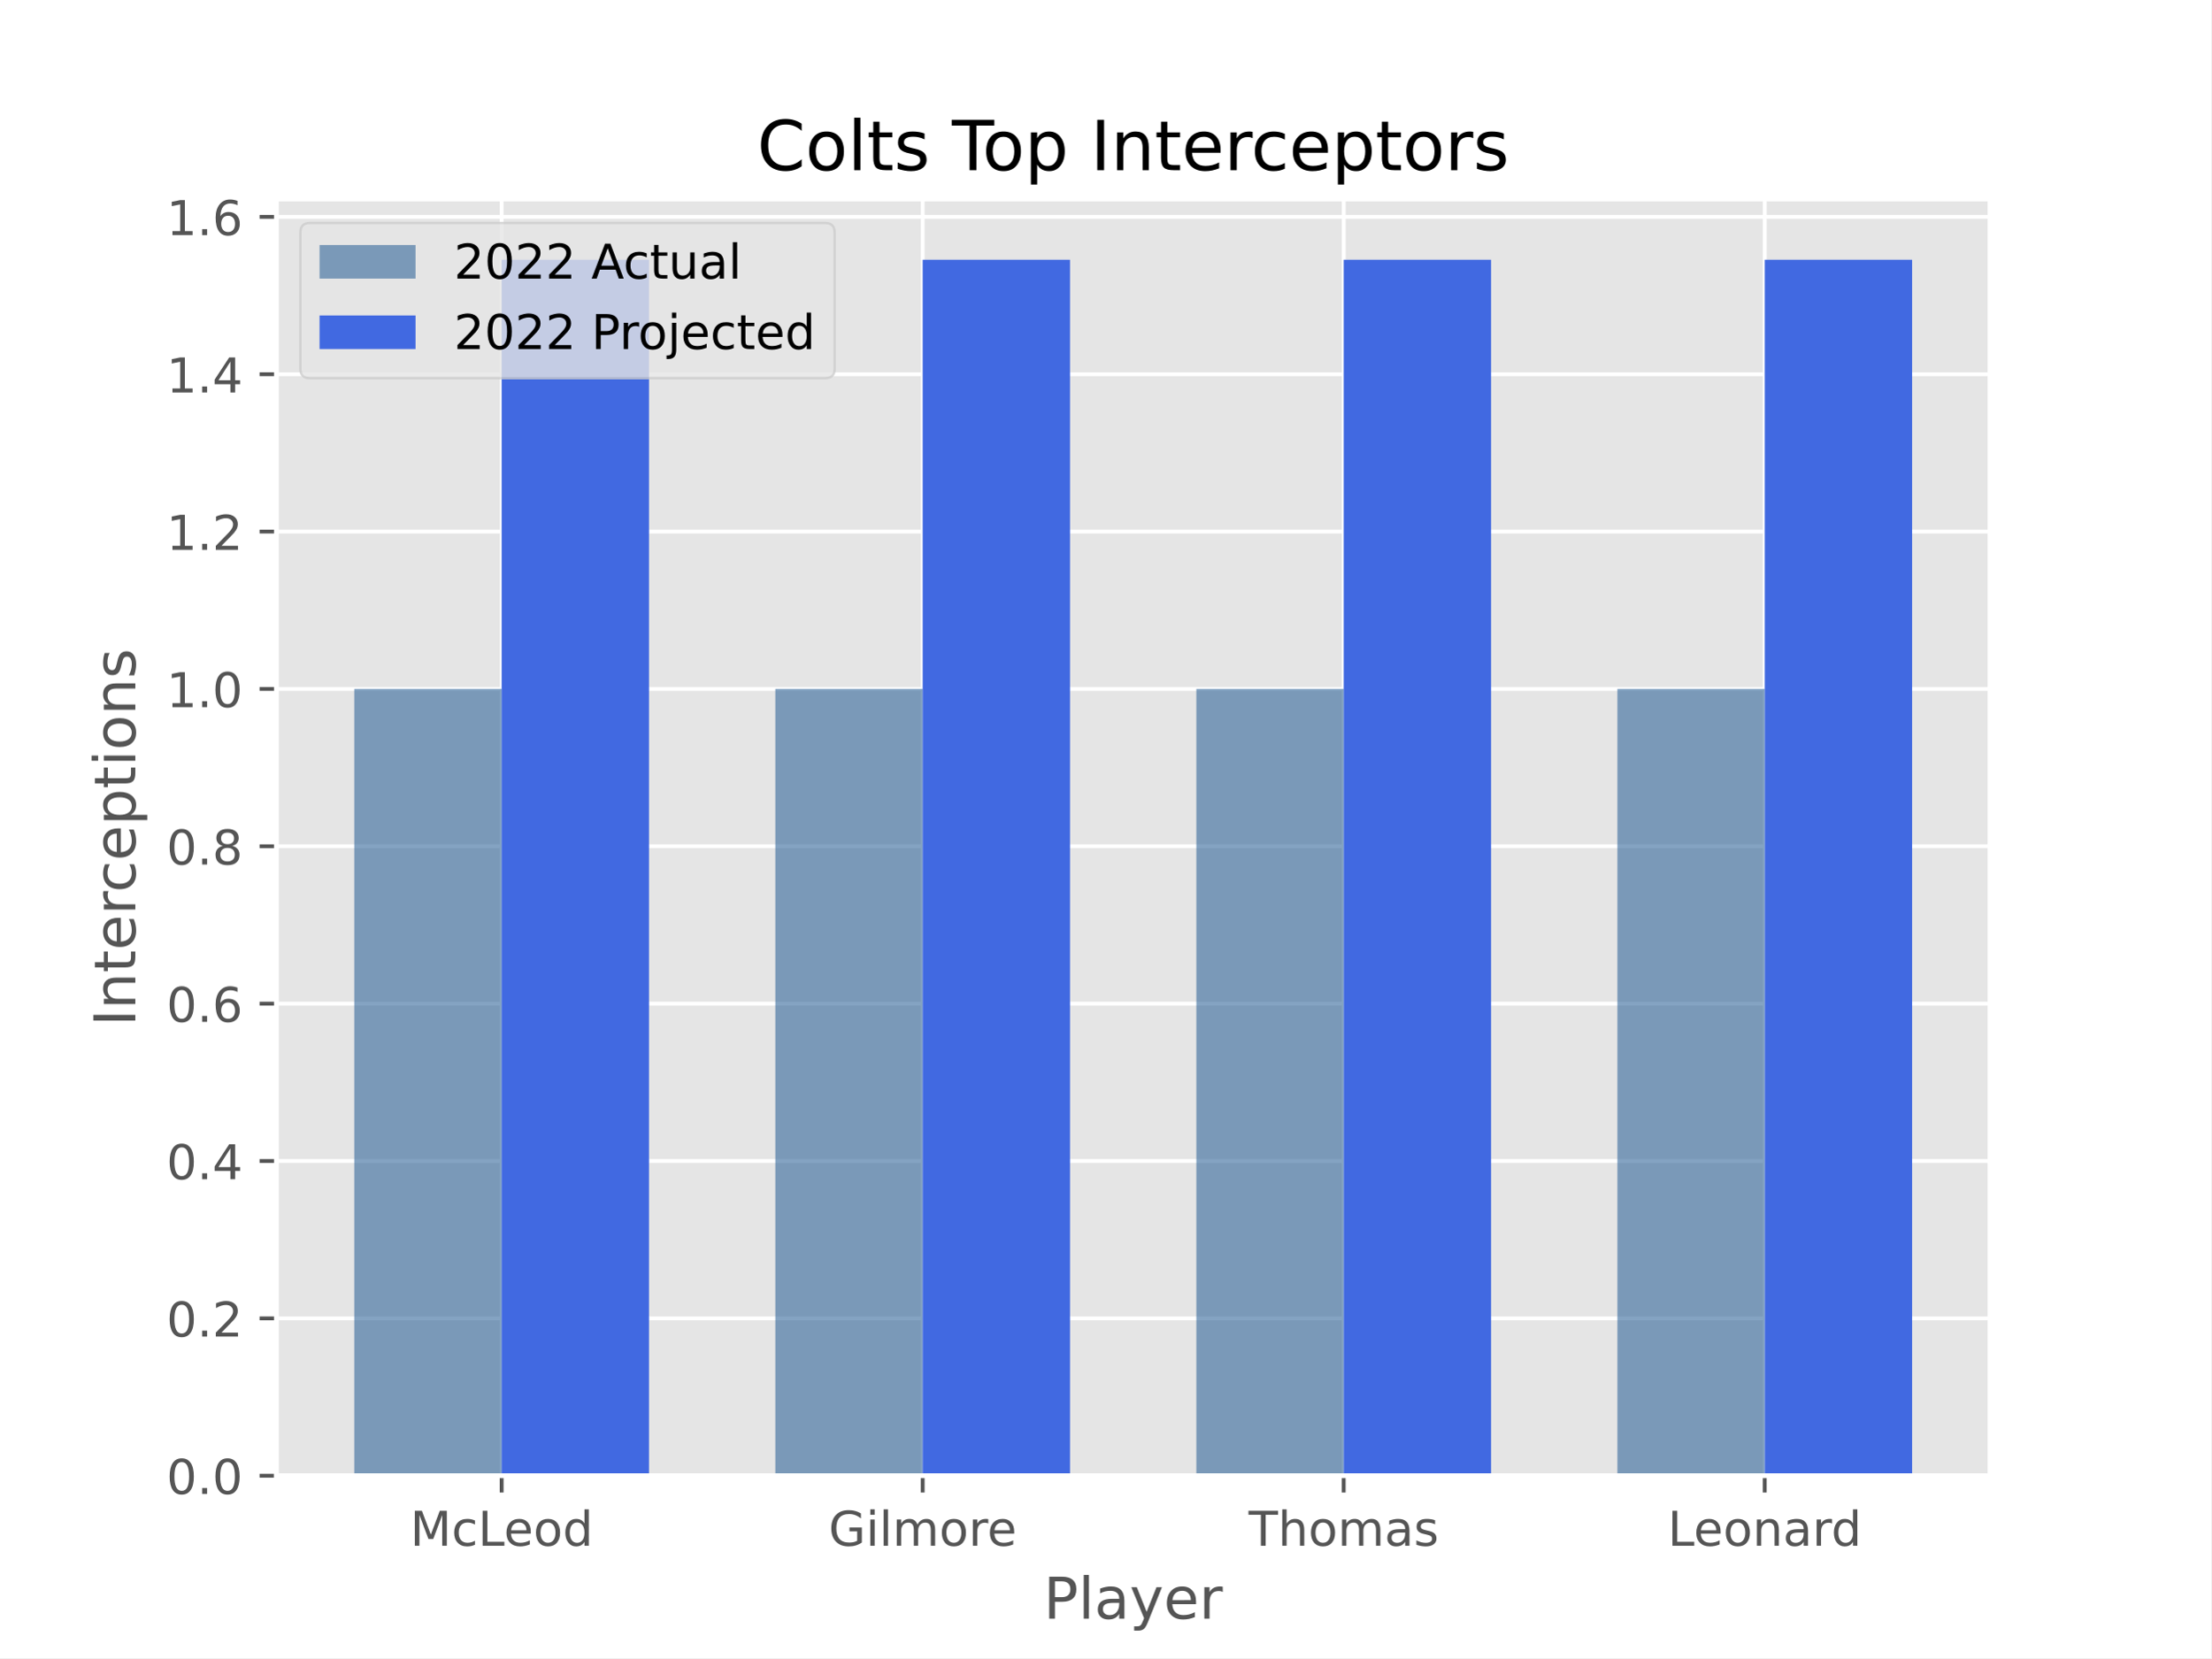
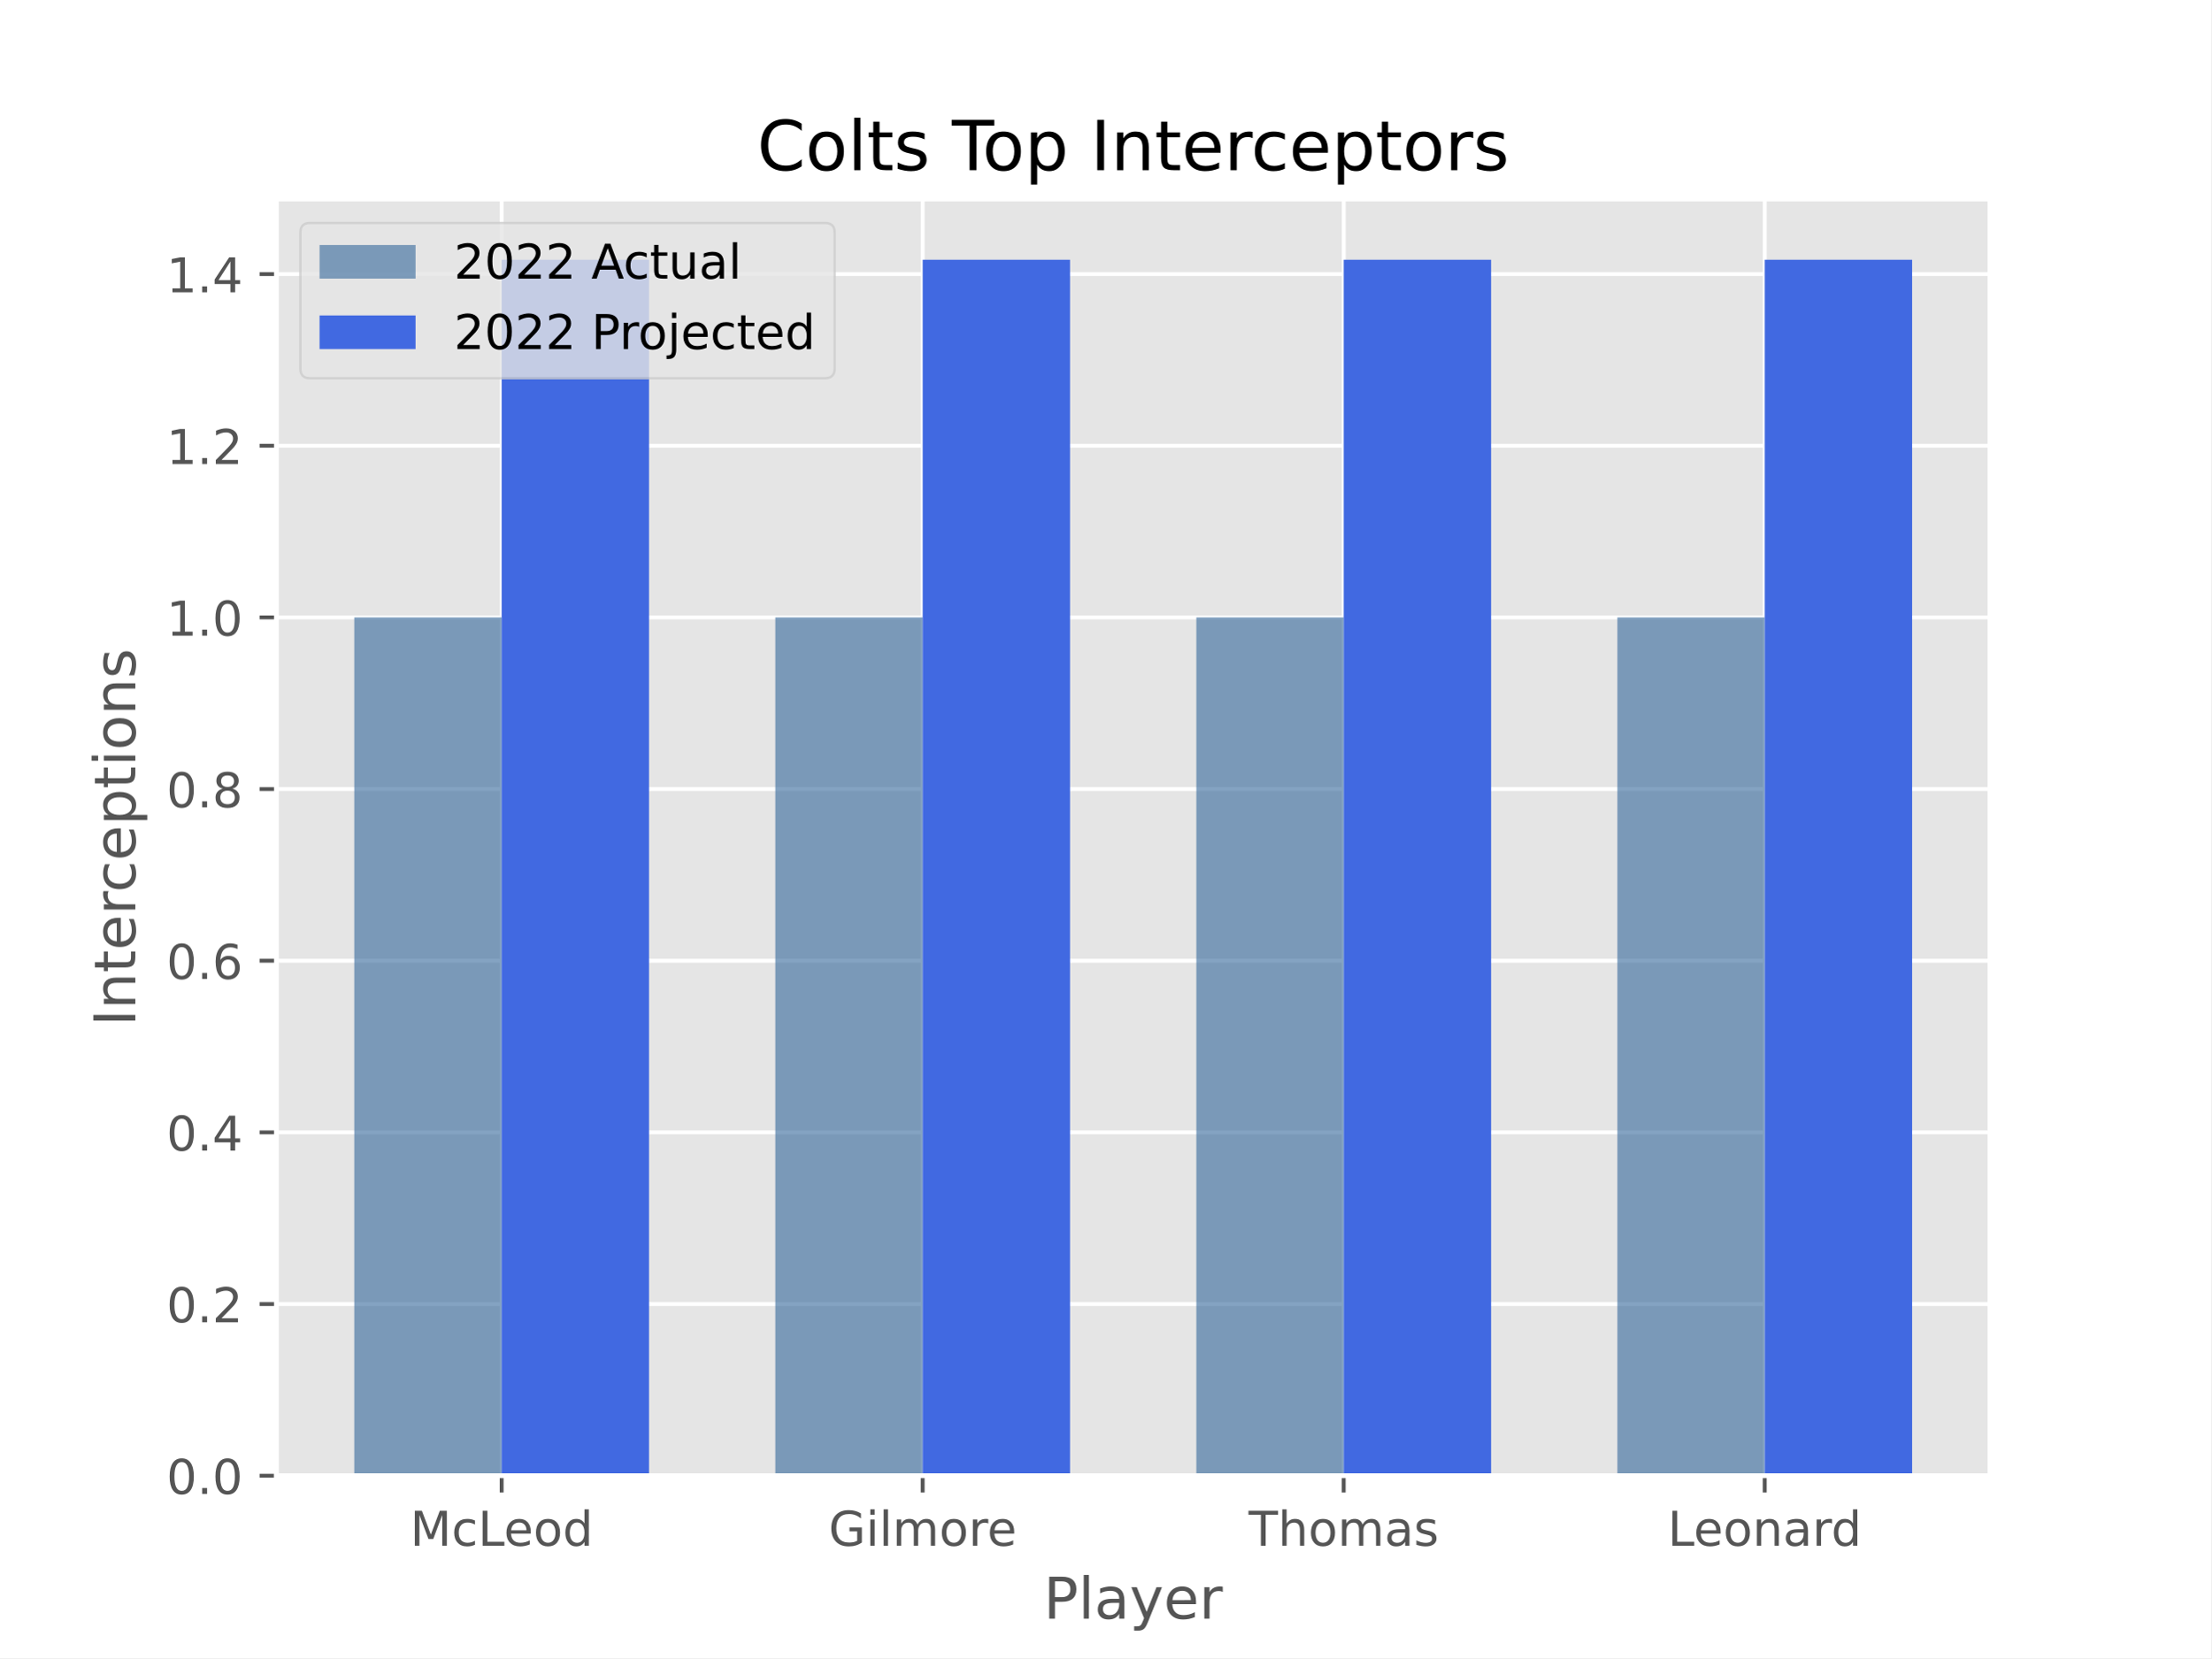
<svg xmlns="http://www.w3.org/2000/svg" xmlns:xlink="http://www.w3.org/1999/xlink" width="460.8pt" height="345.6pt" viewBox="0 0 460.8 345.6" version="1.1">
  <defs>
    <style type="text/css">*{stroke-linejoin: round; stroke-linecap: butt}</style>
  </defs>
  <g id="figure_1">
    <g id="patch_1">
      <path d="M 0 345.6  L 460.8 345.6  L 460.8 0  L 0 0  z " style="fill: #ffffff" />
    </g>
    <g id="axes_1">
      <g id="patch_2">
        <path d="M 57.6 307.584  L 414.72 307.584  L 414.72 41.472  L 57.6 41.472  z " style="fill: #e5e5e5" />
      </g>
      <g id="matplotlib.axis_1">
        <g id="xtick_1">
          <g id="line2d_1">
-             <path d="M 104.543 307.584  L 104.543 41.472  " clip-path="url(#pe1631402c5)" style="fill: none; stroke: #ffffff; stroke-width: 0.8; stroke-linecap: square" />
+             <path d="M 104.543 307.584  L 104.543 41.472  " clip-path="url(#pd70586ce13)" style="fill: none; stroke: #ffffff; stroke-width: 0.8; stroke-linecap: square" />
          </g>
          <g id="line2d_2">
            <defs>
-               <path id="m62e8d55560" d="M 0 0  L 0 3.5  " style="stroke: #555555; stroke-width: 0.8" />
-             </defs>
-             <g>
-               <use xlink:href="#m62e8d55560" x="104.543" y="307.584" style="fill: #555555; stroke: #555555; stroke-width: 0.8" />
+               <path id="m0ed4da4d64" d="M 0 0  L 0 3.5  " style="stroke: #555555; stroke-width: 0.8" />
+             </defs>
+             <g>
+               <use xlink:href="#m0ed4da4d64" x="104.543" y="307.584" style="fill: #555555; stroke: #555555; stroke-width: 0.8" />
            </g>
          </g>
          <g id="text_1">
            <g style="fill: #555555" transform="translate(85.47142 322.1824) scale(0.1 -0.1)">
              <defs>
                <path id="DejaVuSans-4d" d="M 628 4666  L 1569 4666  L 2759 1491  L 3956 4666  L 4897 4666  L 4897 0  L 4281 0  L 4281 4097  L 3078 897  L 2444 897  L 1241 4097  L 1241 0  L 628 0  L 628 4666  z " transform="scale(0.015625)" />
                <path id="DejaVuSans-63" d="M 3122 3366  L 3122 2828  Q 2878 2963 2633 3030  Q 2388 3097 2138 3097  Q 1578 3097 1268 2742  Q 959 2388 959 1747  Q 959 1106 1268 751  Q 1578 397 2138 397  Q 2388 397 2633 464  Q 2878 531 3122 666  L 3122 134  Q 2881 22 2623 -34  Q 2366 -91 2075 -91  Q 1284 -91 818 406  Q 353 903 353 1747  Q 353 2603 823 3093  Q 1294 3584 2113 3584  Q 2378 3584 2631 3529  Q 2884 3475 3122 3366  z " transform="scale(0.015625)" />
                <path id="DejaVuSans-4c" d="M 628 4666  L 1259 4666  L 1259 531  L 3531 531  L 3531 0  L 628 0  L 628 4666  z " transform="scale(0.015625)" />
                <path id="DejaVuSans-65" d="M 3597 1894  L 3597 1613  L 953 1613  Q 991 1019 1311 708  Q 1631 397 2203 397  Q 2534 397 2845 478  Q 3156 559 3463 722  L 3463 178  Q 3153 47 2828 -22  Q 2503 -91 2169 -91  Q 1331 -91 842 396  Q 353 884 353 1716  Q 353 2575 817 3079  Q 1281 3584 2069 3584  Q 2775 3584 3186 3129  Q 3597 2675 3597 1894  z M 3022 2063  Q 3016 2534 2758 2815  Q 2500 3097 2075 3097  Q 1594 3097 1305 2825  Q 1016 2553 972 2059  L 3022 2063  z " transform="scale(0.015625)" />
                <path id="DejaVuSans-6f" d="M 1959 3097  Q 1497 3097 1228 2736  Q 959 2375 959 1747  Q 959 1119 1226 758  Q 1494 397 1959 397  Q 2419 397 2687 759  Q 2956 1122 2956 1747  Q 2956 2369 2687 2733  Q 2419 3097 1959 3097  z M 1959 3584  Q 2709 3584 3137 3096  Q 3566 2609 3566 1747  Q 3566 888 3137 398  Q 2709 -91 1959 -91  Q 1206 -91 779 398  Q 353 888 353 1747  Q 353 2609 779 3096  Q 1206 3584 1959 3584  z " transform="scale(0.015625)" />
                <path id="DejaVuSans-64" d="M 2906 2969  L 2906 4863  L 3481 4863  L 3481 0  L 2906 0  L 2906 525  Q 2725 213 2448 61  Q 2172 -91 1784 -91  Q 1150 -91 751 415  Q 353 922 353 1747  Q 353 2572 751 3078  Q 1150 3584 1784 3584  Q 2172 3584 2448 3432  Q 2725 3281 2906 2969  z M 947 1747  Q 947 1113 1208 752  Q 1469 391 1925 391  Q 2381 391 2643 752  Q 2906 1113 2906 1747  Q 2906 2381 2643 2742  Q 2381 3103 1925 3103  Q 1469 3103 1208 2742  Q 947 2381 947 1747  z " transform="scale(0.015625)" />
              </defs>
              <use xlink:href="#DejaVuSans-4d" />
              <use xlink:href="#DejaVuSans-63" x="86.279" />
              <use xlink:href="#DejaVuSans-4c" x="141.26" />
              <use xlink:href="#DejaVuSans-65" x="195.223" />
              <use xlink:href="#DejaVuSans-6f" x="256.746" />
              <use xlink:href="#DejaVuSans-64" x="317.928" />
            </g>
          </g>
        </g>
        <g id="xtick_2">
          <g id="line2d_3">
-             <path d="M 192.288 307.584  L 192.288 41.472  " clip-path="url(#pe1631402c5)" style="fill: none; stroke: #ffffff; stroke-width: 0.8; stroke-linecap: square" />
+             <path d="M 192.288 307.584  L 192.288 41.472  " clip-path="url(#pd70586ce13)" style="fill: none; stroke: #ffffff; stroke-width: 0.8; stroke-linecap: square" />
          </g>
          <g id="line2d_4">
            <g>
-               <use xlink:href="#m62e8d55560" x="192.288" y="307.584" style="fill: #555555; stroke: #555555; stroke-width: 0.8" />
+               <use xlink:href="#m0ed4da4d64" x="192.288" y="307.584" style="fill: #555555; stroke: #555555; stroke-width: 0.8" />
            </g>
          </g>
          <g id="text_2">
            <g style="fill: #555555" transform="translate(172.6862 322.1824) scale(0.1 -0.1)">
              <defs>
                <path id="DejaVuSans-47" d="M 3809 666  L 3809 1919  L 2778 1919  L 2778 2438  L 4434 2438  L 4434 434  Q 4069 175 3628 42  Q 3188 -91 2688 -91  Q 1594 -91 976 548  Q 359 1188 359 2328  Q 359 3472 976 4111  Q 1594 4750 2688 4750  Q 3144 4750 3555 4637  Q 3966 4525 4313 4306  L 4313 3634  Q 3963 3931 3569 4081  Q 3175 4231 2741 4231  Q 1884 4231 1454 3753  Q 1025 3275 1025 2328  Q 1025 1384 1454 906  Q 1884 428 2741 428  Q 3075 428 3337 486  Q 3600 544 3809 666  z " transform="scale(0.015625)" />
                <path id="DejaVuSans-69" d="M 603 3500  L 1178 3500  L 1178 0  L 603 0  L 603 3500  z M 603 4863  L 1178 4863  L 1178 4134  L 603 4134  L 603 4863  z " transform="scale(0.015625)" />
                <path id="DejaVuSans-6c" d="M 603 4863  L 1178 4863  L 1178 0  L 603 0  L 603 4863  z " transform="scale(0.015625)" />
                <path id="DejaVuSans-6d" d="M 3328 2828  Q 3544 3216 3844 3400  Q 4144 3584 4550 3584  Q 5097 3584 5394 3201  Q 5691 2819 5691 2113  L 5691 0  L 5113 0  L 5113 2094  Q 5113 2597 4934 2840  Q 4756 3084 4391 3084  Q 3944 3084 3684 2787  Q 3425 2491 3425 1978  L 3425 0  L 2847 0  L 2847 2094  Q 2847 2600 2669 2842  Q 2491 3084 2119 3084  Q 1678 3084 1418 2786  Q 1159 2488 1159 1978  L 1159 0  L 581 0  L 581 3500  L 1159 3500  L 1159 2956  Q 1356 3278 1631 3431  Q 1906 3584 2284 3584  Q 2666 3584 2933 3390  Q 3200 3197 3328 2828  z " transform="scale(0.015625)" />
                <path id="DejaVuSans-72" d="M 2631 2963  Q 2534 3019 2420 3045  Q 2306 3072 2169 3072  Q 1681 3072 1420 2755  Q 1159 2438 1159 1844  L 1159 0  L 581 0  L 581 3500  L 1159 3500  L 1159 2956  Q 1341 3275 1631 3429  Q 1922 3584 2338 3584  Q 2397 3584 2469 3576  Q 2541 3569 2628 3553  L 2631 2963  z " transform="scale(0.015625)" />
              </defs>
              <use xlink:href="#DejaVuSans-47" />
              <use xlink:href="#DejaVuSans-69" x="77.49" />
              <use xlink:href="#DejaVuSans-6c" x="105.273" />
              <use xlink:href="#DejaVuSans-6d" x="133.057" />
              <use xlink:href="#DejaVuSans-6f" x="230.469" />
              <use xlink:href="#DejaVuSans-72" x="291.65" />
              <use xlink:href="#DejaVuSans-65" x="330.514" />
            </g>
          </g>
        </g>
        <g id="xtick_3">
          <g id="line2d_5">
-             <path d="M 280.032 307.584  L 280.032 41.472  " clip-path="url(#pe1631402c5)" style="fill: none; stroke: #ffffff; stroke-width: 0.8; stroke-linecap: square" />
+             <path d="M 280.032 307.584  L 280.032 41.472  " clip-path="url(#pd70586ce13)" style="fill: none; stroke: #ffffff; stroke-width: 0.8; stroke-linecap: square" />
          </g>
          <g id="line2d_6">
            <g>
-               <use xlink:href="#m62e8d55560" x="280.032" y="307.584" style="fill: #555555; stroke: #555555; stroke-width: 0.8" />
+               <use xlink:href="#m0ed4da4d64" x="280.032" y="307.584" style="fill: #555555; stroke: #555555; stroke-width: 0.8" />
            </g>
          </g>
          <g id="text_3">
            <g style="fill: #555555" transform="translate(260.2111 322.1824) scale(0.1 -0.1)">
              <defs>
                <path id="DejaVuSans-54" d="M -19 4666  L 3928 4666  L 3928 4134  L 2272 4134  L 2272 0  L 1638 0  L 1638 4134  L -19 4134  L -19 4666  z " transform="scale(0.015625)" />
                <path id="DejaVuSans-68" d="M 3513 2113  L 3513 0  L 2938 0  L 2938 2094  Q 2938 2591 2744 2837  Q 2550 3084 2163 3084  Q 1697 3084 1428 2787  Q 1159 2491 1159 1978  L 1159 0  L 581 0  L 581 4863  L 1159 4863  L 1159 2956  Q 1366 3272 1645 3428  Q 1925 3584 2291 3584  Q 2894 3584 3203 3211  Q 3513 2838 3513 2113  z " transform="scale(0.015625)" />
                <path id="DejaVuSans-61" d="M 2194 1759  Q 1497 1759 1228 1600  Q 959 1441 959 1056  Q 959 750 1161 570  Q 1363 391 1709 391  Q 2188 391 2477 730  Q 2766 1069 2766 1631  L 2766 1759  L 2194 1759  z M 3341 1997  L 3341 0  L 2766 0  L 2766 531  Q 2569 213 2275 61  Q 1981 -91 1556 -91  Q 1019 -91 701 211  Q 384 513 384 1019  Q 384 1609 779 1909  Q 1175 2209 1959 2209  L 2766 2209  L 2766 2266  Q 2766 2663 2505 2880  Q 2244 3097 1772 3097  Q 1472 3097 1187 3025  Q 903 2953 641 2809  L 641 3341  Q 956 3463 1253 3523  Q 1550 3584 1831 3584  Q 2591 3584 2966 3190  Q 3341 2797 3341 1997  z " transform="scale(0.015625)" />
                <path id="DejaVuSans-73" d="M 2834 3397  L 2834 2853  Q 2591 2978 2328 3040  Q 2066 3103 1784 3103  Q 1356 3103 1142 2972  Q 928 2841 928 2578  Q 928 2378 1081 2264  Q 1234 2150 1697 2047  L 1894 2003  Q 2506 1872 2764 1633  Q 3022 1394 3022 966  Q 3022 478 2636 193  Q 2250 -91 1575 -91  Q 1294 -91 989 -36  Q 684 19 347 128  L 347 722  Q 666 556 975 473  Q 1284 391 1588 391  Q 1994 391 2212 530  Q 2431 669 2431 922  Q 2431 1156 2273 1281  Q 2116 1406 1581 1522  L 1381 1569  Q 847 1681 609 1914  Q 372 2147 372 2553  Q 372 3047 722 3315  Q 1072 3584 1716 3584  Q 2034 3584 2315 3537  Q 2597 3491 2834 3397  z " transform="scale(0.015625)" />
              </defs>
              <use xlink:href="#DejaVuSans-54" />
              <use xlink:href="#DejaVuSans-68" x="61.084" />
              <use xlink:href="#DejaVuSans-6f" x="124.463" />
              <use xlink:href="#DejaVuSans-6d" x="185.645" />
              <use xlink:href="#DejaVuSans-61" x="283.057" />
              <use xlink:href="#DejaVuSans-73" x="344.336" />
            </g>
          </g>
        </g>
        <g id="xtick_4">
          <g id="line2d_7">
-             <path d="M 367.777 307.584  L 367.777 41.472  " clip-path="url(#pe1631402c5)" style="fill: none; stroke: #ffffff; stroke-width: 0.8; stroke-linecap: square" />
+             <path d="M 367.777 307.584  L 367.777 41.472  " clip-path="url(#pd70586ce13)" style="fill: none; stroke: #ffffff; stroke-width: 0.8; stroke-linecap: square" />
          </g>
          <g id="line2d_8">
            <g>
-               <use xlink:href="#m62e8d55560" x="367.777" y="307.584" style="fill: #555555; stroke: #555555; stroke-width: 0.8" />
+               <use xlink:href="#m0ed4da4d64" x="367.777" y="307.584" style="fill: #555555; stroke: #555555; stroke-width: 0.8" />
            </g>
          </g>
          <g id="text_4">
            <g style="fill: #555555" transform="translate(347.5673 322.1824) scale(0.1 -0.1)">
              <defs>
                <path id="DejaVuSans-6e" d="M 3513 2113  L 3513 0  L 2938 0  L 2938 2094  Q 2938 2591 2744 2837  Q 2550 3084 2163 3084  Q 1697 3084 1428 2787  Q 1159 2491 1159 1978  L 1159 0  L 581 0  L 581 3500  L 1159 3500  L 1159 2956  Q 1366 3272 1645 3428  Q 1925 3584 2291 3584  Q 2894 3584 3203 3211  Q 3513 2838 3513 2113  z " transform="scale(0.015625)" />
              </defs>
              <use xlink:href="#DejaVuSans-4c" />
              <use xlink:href="#DejaVuSans-65" x="53.963" />
              <use xlink:href="#DejaVuSans-6f" x="115.486" />
              <use xlink:href="#DejaVuSans-6e" x="176.668" />
              <use xlink:href="#DejaVuSans-61" x="240.047" />
              <use xlink:href="#DejaVuSans-72" x="301.326" />
              <use xlink:href="#DejaVuSans-64" x="340.689" />
            </g>
          </g>
        </g>
        <g id="text_5">
          <g style="fill: #555555" transform="translate(217.4888 337.3802) scale(0.12 -0.12)">
            <defs>
              <path id="DejaVuSans-50" d="M 1259 4147  L 1259 2394  L 2053 2394  Q 2494 2394 2734 2622  Q 2975 2850 2975 3272  Q 2975 3691 2734 3919  Q 2494 4147 2053 4147  L 1259 4147  z M 628 4666  L 2053 4666  Q 2838 4666 3239 4311  Q 3641 3956 3641 3272  Q 3641 2581 3239 2228  Q 2838 1875 2053 1875  L 1259 1875  L 1259 0  L 628 0  L 628 4666  z " transform="scale(0.015625)" />
              <path id="DejaVuSans-79" d="M 2059 -325  Q 1816 -950 1584 -1140  Q 1353 -1331 966 -1331  L 506 -1331  L 506 -850  L 844 -850  Q 1081 -850 1212 -737  Q 1344 -625 1503 -206  L 1606 56  L 191 3500  L 800 3500  L 1894 763  L 2988 3500  L 3597 3500  L 2059 -325  z " transform="scale(0.015625)" />
            </defs>
            <use xlink:href="#DejaVuSans-50" />
            <use xlink:href="#DejaVuSans-6c" x="60.303" />
            <use xlink:href="#DejaVuSans-61" x="88.086" />
            <use xlink:href="#DejaVuSans-79" x="149.365" />
            <use xlink:href="#DejaVuSans-65" x="208.545" />
            <use xlink:href="#DejaVuSans-72" x="270.068" />
          </g>
        </g>
      </g>
      <g id="matplotlib.axis_2">
        <g id="ytick_1">
          <g id="line2d_9">
-             <path d="M 57.6 307.584  L 414.72 307.584  " clip-path="url(#pe1631402c5)" style="fill: none; stroke: #ffffff; stroke-width: 0.8; stroke-linecap: square" />
+             <path d="M 57.6 307.584  L 414.72 307.584  " clip-path="url(#pd70586ce13)" style="fill: none; stroke: #ffffff; stroke-width: 0.8; stroke-linecap: square" />
          </g>
          <g id="line2d_10">
            <defs>
-               <path id="m920dab8843" d="M 0 0  L -3.5 0  " style="stroke: #555555; stroke-width: 0.8" />
-             </defs>
-             <g>
-               <use xlink:href="#m920dab8843" x="57.6" y="307.584" style="fill: #555555; stroke: #555555; stroke-width: 0.8" />
+               <path id="m4d4b5d619e" d="M 0 0  L -3.5 0  " style="stroke: #555555; stroke-width: 0.8" />
+             </defs>
+             <g>
+               <use xlink:href="#m4d4b5d619e" x="57.6" y="307.584" style="fill: #555555; stroke: #555555; stroke-width: 0.8" />
            </g>
          </g>
          <g id="text_6">
            <g style="fill: #555555" transform="translate(34.69687 311.3832) scale(0.1 -0.1)">
              <defs>
                <path id="DejaVuSans-30" d="M 2034 4250  Q 1547 4250 1301 3770  Q 1056 3291 1056 2328  Q 1056 1369 1301 889  Q 1547 409 2034 409  Q 2525 409 2770 889  Q 3016 1369 3016 2328  Q 3016 3291 2770 3770  Q 2525 4250 2034 4250  z M 2034 4750  Q 2819 4750 3233 4129  Q 3647 3509 3647 2328  Q 3647 1150 3233 529  Q 2819 -91 2034 -91  Q 1250 -91 836 529  Q 422 1150 422 2328  Q 422 3509 836 4129  Q 1250 4750 2034 4750  z " transform="scale(0.015625)" />
                <path id="DejaVuSans-2e" d="M 684 794  L 1344 794  L 1344 0  L 684 0  L 684 794  z " transform="scale(0.015625)" />
              </defs>
              <use xlink:href="#DejaVuSans-30" />
              <use xlink:href="#DejaVuSans-2e" x="63.623" />
              <use xlink:href="#DejaVuSans-30" x="95.41" />
            </g>
          </g>
        </g>
        <g id="ytick_2">
          <g id="line2d_11">
-             <path d="M 57.6 274.786  L 414.72 274.786  " clip-path="url(#pe1631402c5)" style="fill: none; stroke: #ffffff; stroke-width: 0.8; stroke-linecap: square" />
+             <path d="M 57.6 271.804  L 414.72 271.804  " clip-path="url(#pd70586ce13)" style="fill: none; stroke: #ffffff; stroke-width: 0.8; stroke-linecap: square" />
          </g>
          <g id="line2d_12">
            <g>
-               <use xlink:href="#m920dab8843" x="57.6" y="274.786" style="fill: #555555; stroke: #555555; stroke-width: 0.8" />
+               <use xlink:href="#m4d4b5d619e" x="57.6" y="271.804" style="fill: #555555; stroke: #555555; stroke-width: 0.8" />
            </g>
          </g>
          <g id="text_7">
-             <g style="fill: #555555" transform="translate(34.69687 278.5851) scale(0.1 -0.1)">
+             <g style="fill: #555555" transform="translate(34.69687 275.6035) scale(0.1 -0.1)">
              <defs>
                <path id="DejaVuSans-32" d="M 1228 531  L 3431 531  L 3431 0  L 469 0  L 469 531  Q 828 903 1448 1529  Q 2069 2156 2228 2338  Q 2531 2678 2651 2914  Q 2772 3150 2772 3378  Q 2772 3750 2511 3984  Q 2250 4219 1831 4219  Q 1534 4219 1204 4116  Q 875 4013 500 3803  L 500 4441  Q 881 4594 1212 4672  Q 1544 4750 1819 4750  Q 2544 4750 2975 4387  Q 3406 4025 3406 3419  Q 3406 3131 3298 2873  Q 3191 2616 2906 2266  Q 2828 2175 2409 1742  Q 1991 1309 1228 531  z " transform="scale(0.015625)" />
              </defs>
              <use xlink:href="#DejaVuSans-30" />
              <use xlink:href="#DejaVuSans-2e" x="63.623" />
              <use xlink:href="#DejaVuSans-32" x="95.41" />
            </g>
          </g>
        </g>
        <g id="ytick_3">
          <g id="line2d_13">
-             <path d="M 57.6 241.988  L 414.72 241.988  " clip-path="url(#pe1631402c5)" style="fill: none; stroke: #ffffff; stroke-width: 0.8; stroke-linecap: square" />
+             <path d="M 57.6 236.024  L 414.72 236.024  " clip-path="url(#pd70586ce13)" style="fill: none; stroke: #ffffff; stroke-width: 0.8; stroke-linecap: square" />
          </g>
          <g id="line2d_14">
            <g>
-               <use xlink:href="#m920dab8843" x="57.6" y="241.988" style="fill: #555555; stroke: #555555; stroke-width: 0.8" />
+               <use xlink:href="#m4d4b5d619e" x="57.6" y="236.024" style="fill: #555555; stroke: #555555; stroke-width: 0.8" />
            </g>
          </g>
          <g id="text_8">
-             <g style="fill: #555555" transform="translate(34.69687 245.787) scale(0.1 -0.1)">
+             <g style="fill: #555555" transform="translate(34.69687 239.8237) scale(0.1 -0.1)">
              <defs>
                <path id="DejaVuSans-34" d="M 2419 4116  L 825 1625  L 2419 1625  L 2419 4116  z M 2253 4666  L 3047 4666  L 3047 1625  L 3713 1625  L 3713 1100  L 3047 1100  L 3047 0  L 2419 0  L 2419 1100  L 313 1100  L 313 1709  L 2253 4666  z " transform="scale(0.015625)" />
              </defs>
              <use xlink:href="#DejaVuSans-30" />
              <use xlink:href="#DejaVuSans-2e" x="63.623" />
              <use xlink:href="#DejaVuSans-34" x="95.41" />
            </g>
          </g>
        </g>
        <g id="ytick_4">
          <g id="line2d_15">
-             <path d="M 57.6 209.19  L 414.72 209.19  " clip-path="url(#pe1631402c5)" style="fill: none; stroke: #ffffff; stroke-width: 0.8; stroke-linecap: square" />
+             <path d="M 57.6 200.245  L 414.72 200.245  " clip-path="url(#pd70586ce13)" style="fill: none; stroke: #ffffff; stroke-width: 0.8; stroke-linecap: square" />
          </g>
          <g id="line2d_16">
            <g>
-               <use xlink:href="#m920dab8843" x="57.6" y="209.19" style="fill: #555555; stroke: #555555; stroke-width: 0.8" />
+               <use xlink:href="#m4d4b5d619e" x="57.6" y="200.245" style="fill: #555555; stroke: #555555; stroke-width: 0.8" />
            </g>
          </g>
          <g id="text_9">
-             <g style="fill: #555555" transform="translate(34.69687 212.9889) scale(0.1 -0.1)">
+             <g style="fill: #555555" transform="translate(34.69687 204.0439) scale(0.1 -0.1)">
              <defs>
                <path id="DejaVuSans-36" d="M 2113 2584  Q 1688 2584 1439 2293  Q 1191 2003 1191 1497  Q 1191 994 1439 701  Q 1688 409 2113 409  Q 2538 409 2786 701  Q 3034 994 3034 1497  Q 3034 2003 2786 2293  Q 2538 2584 2113 2584  z M 3366 4563  L 3366 3988  Q 3128 4100 2886 4159  Q 2644 4219 2406 4219  Q 1781 4219 1451 3797  Q 1122 3375 1075 2522  Q 1259 2794 1537 2939  Q 1816 3084 2150 3084  Q 2853 3084 3261 2657  Q 3669 2231 3669 1497  Q 3669 778 3244 343  Q 2819 -91 2113 -91  Q 1303 -91 875 529  Q 447 1150 447 2328  Q 447 3434 972 4092  Q 1497 4750 2381 4750  Q 2619 4750 2861 4703  Q 3103 4656 3366 4563  z " transform="scale(0.015625)" />
              </defs>
              <use xlink:href="#DejaVuSans-30" />
              <use xlink:href="#DejaVuSans-2e" x="63.623" />
              <use xlink:href="#DejaVuSans-36" x="95.41" />
            </g>
          </g>
        </g>
        <g id="ytick_5">
          <g id="line2d_17">
-             <path d="M 57.6 176.392  L 414.72 176.392  " clip-path="url(#pe1631402c5)" style="fill: none; stroke: #ffffff; stroke-width: 0.8; stroke-linecap: square" />
+             <path d="M 57.6 164.465  L 414.72 164.465  " clip-path="url(#pd70586ce13)" style="fill: none; stroke: #ffffff; stroke-width: 0.8; stroke-linecap: square" />
          </g>
          <g id="line2d_18">
            <g>
-               <use xlink:href="#m920dab8843" x="57.6" y="176.392" style="fill: #555555; stroke: #555555; stroke-width: 0.8" />
+               <use xlink:href="#m4d4b5d619e" x="57.6" y="164.465" style="fill: #555555; stroke: #555555; stroke-width: 0.8" />
            </g>
          </g>
          <g id="text_10">
-             <g style="fill: #555555" transform="translate(34.69687 180.1907) scale(0.1 -0.1)">
+             <g style="fill: #555555" transform="translate(34.69687 168.2642) scale(0.1 -0.1)">
              <defs>
                <path id="DejaVuSans-38" d="M 2034 2216  Q 1584 2216 1326 1975  Q 1069 1734 1069 1313  Q 1069 891 1326 650  Q 1584 409 2034 409  Q 2484 409 2743 651  Q 3003 894 3003 1313  Q 3003 1734 2745 1975  Q 2488 2216 2034 2216  z M 1403 2484  Q 997 2584 770 2862  Q 544 3141 544 3541  Q 544 4100 942 4425  Q 1341 4750 2034 4750  Q 2731 4750 3128 4425  Q 3525 4100 3525 3541  Q 3525 3141 3298 2862  Q 3072 2584 2669 2484  Q 3125 2378 3379 2068  Q 3634 1759 3634 1313  Q 3634 634 3220 271  Q 2806 -91 2034 -91  Q 1263 -91 848 271  Q 434 634 434 1313  Q 434 1759 690 2068  Q 947 2378 1403 2484  z M 1172 3481  Q 1172 3119 1398 2916  Q 1625 2713 2034 2713  Q 2441 2713 2670 2916  Q 2900 3119 2900 3481  Q 2900 3844 2670 4047  Q 2441 4250 2034 4250  Q 1625 4250 1398 4047  Q 1172 3844 1172 3481  z " transform="scale(0.015625)" />
              </defs>
              <use xlink:href="#DejaVuSans-30" />
              <use xlink:href="#DejaVuSans-2e" x="63.623" />
              <use xlink:href="#DejaVuSans-38" x="95.41" />
            </g>
          </g>
        </g>
        <g id="ytick_6">
          <g id="line2d_19">
-             <path d="M 57.6 143.593  L 414.72 143.593  " clip-path="url(#pe1631402c5)" style="fill: none; stroke: #ffffff; stroke-width: 0.8; stroke-linecap: square" />
+             <path d="M 57.6 128.685  L 414.72 128.685  " clip-path="url(#pd70586ce13)" style="fill: none; stroke: #ffffff; stroke-width: 0.8; stroke-linecap: square" />
          </g>
          <g id="line2d_20">
            <g>
-               <use xlink:href="#m920dab8843" x="57.6" y="143.593" style="fill: #555555; stroke: #555555; stroke-width: 0.8" />
+               <use xlink:href="#m4d4b5d619e" x="57.6" y="128.685" style="fill: #555555; stroke: #555555; stroke-width: 0.8" />
            </g>
          </g>
          <g id="text_11">
-             <g style="fill: #555555" transform="translate(34.69687 147.3926) scale(0.1 -0.1)">
+             <g style="fill: #555555" transform="translate(34.69687 132.4844) scale(0.1 -0.1)">
              <defs>
                <path id="DejaVuSans-31" d="M 794 531  L 1825 531  L 1825 4091  L 703 3866  L 703 4441  L 1819 4666  L 2450 4666  L 2450 531  L 3481 531  L 3481 0  L 794 0  L 794 531  z " transform="scale(0.015625)" />
              </defs>
              <use xlink:href="#DejaVuSans-31" />
              <use xlink:href="#DejaVuSans-2e" x="63.623" />
              <use xlink:href="#DejaVuSans-30" x="95.41" />
            </g>
          </g>
        </g>
        <g id="ytick_7">
          <g id="line2d_21">
-             <path d="M 57.6 110.795  L 414.72 110.795  " clip-path="url(#pe1631402c5)" style="fill: none; stroke: #ffffff; stroke-width: 0.8; stroke-linecap: square" />
+             <path d="M 57.6 92.905  L 414.72 92.905  " clip-path="url(#pd70586ce13)" style="fill: none; stroke: #ffffff; stroke-width: 0.8; stroke-linecap: square" />
          </g>
          <g id="line2d_22">
            <g>
-               <use xlink:href="#m920dab8843" x="57.6" y="110.795" style="fill: #555555; stroke: #555555; stroke-width: 0.8" />
+               <use xlink:href="#m4d4b5d619e" x="57.6" y="92.905" style="fill: #555555; stroke: #555555; stroke-width: 0.8" />
            </g>
          </g>
          <g id="text_12">
-             <g style="fill: #555555" transform="translate(34.69687 114.5945) scale(0.1 -0.1)">
+             <g style="fill: #555555" transform="translate(34.69687 96.70463) scale(0.1 -0.1)">
              <use xlink:href="#DejaVuSans-31" />
              <use xlink:href="#DejaVuSans-2e" x="63.623" />
              <use xlink:href="#DejaVuSans-32" x="95.41" />
            </g>
          </g>
        </g>
        <g id="ytick_8">
          <g id="line2d_23">
-             <path d="M 57.6 77.997  L 414.72 77.997  " clip-path="url(#pe1631402c5)" style="fill: none; stroke: #ffffff; stroke-width: 0.8; stroke-linecap: square" />
+             <path d="M 57.6 57.126  L 414.72 57.126  " clip-path="url(#pd70586ce13)" style="fill: none; stroke: #ffffff; stroke-width: 0.8; stroke-linecap: square" />
          </g>
          <g id="line2d_24">
            <g>
-               <use xlink:href="#m920dab8843" x="57.6" y="77.997" style="fill: #555555; stroke: #555555; stroke-width: 0.8" />
+               <use xlink:href="#m4d4b5d619e" x="57.6" y="57.126" style="fill: #555555; stroke: #555555; stroke-width: 0.8" />
            </g>
          </g>
          <g id="text_13">
-             <g style="fill: #555555" transform="translate(34.69687 81.7964) scale(0.1 -0.1)">
+             <g style="fill: #555555" transform="translate(34.69687 60.92487) scale(0.1 -0.1)">
              <use xlink:href="#DejaVuSans-31" />
              <use xlink:href="#DejaVuSans-2e" x="63.623" />
              <use xlink:href="#DejaVuSans-34" x="95.41" />
            </g>
          </g>
        </g>
-         <g id="ytick_9">
-           <g id="line2d_25">
-             <path d="M 57.6 45.199  L 414.72 45.199  " clip-path="url(#pe1631402c5)" style="fill: none; stroke: #ffffff; stroke-width: 0.8; stroke-linecap: square" />
-           </g>
-           <g id="line2d_26">
-             <g>
-               <use xlink:href="#m920dab8843" x="57.6" y="45.199" style="fill: #555555; stroke: #555555; stroke-width: 0.8" />
-             </g>
-           </g>
-           <g id="text_14">
-             <g style="fill: #555555" transform="translate(34.69687 48.99828) scale(0.1 -0.1)">
-               <use xlink:href="#DejaVuSans-31" />
-               <use xlink:href="#DejaVuSans-2e" x="63.623" />
-               <use xlink:href="#DejaVuSans-36" x="95.41" />
-             </g>
-           </g>
-         </g>
-         <g id="text_15">
+         <g id="text_14">
          <g style="fill: #555555" transform="translate(28.20125 213.8946) rotate(-90) scale(0.12 -0.12)">
            <defs>
              <path id="DejaVuSans-49" d="M 628 4666  L 1259 4666  L 1259 0  L 628 0  L 628 4666  z " transform="scale(0.015625)" />
              <path id="DejaVuSans-74" d="M 1172 4494  L 1172 3500  L 2356 3500  L 2356 3053  L 1172 3053  L 1172 1153  Q 1172 725 1289 603  Q 1406 481 1766 481  L 2356 481  L 2356 0  L 1766 0  Q 1100 0 847 248  Q 594 497 594 1153  L 594 3053  L 172 3053  L 172 3500  L 594 3500  L 594 4494  L 1172 4494  z " transform="scale(0.015625)" />
              <path id="DejaVuSans-70" d="M 1159 525  L 1159 -1331  L 581 -1331  L 581 3500  L 1159 3500  L 1159 2969  Q 1341 3281 1617 3432  Q 1894 3584 2278 3584  Q 2916 3584 3314 3078  Q 3713 2572 3713 1747  Q 3713 922 3314 415  Q 2916 -91 2278 -91  Q 1894 -91 1617 61  Q 1341 213 1159 525  z M 3116 1747  Q 3116 2381 2855 2742  Q 2594 3103 2138 3103  Q 1681 3103 1420 2742  Q 1159 2381 1159 1747  Q 1159 1113 1420 752  Q 1681 391 2138 391  Q 2594 391 2855 752  Q 3116 1113 3116 1747  z " transform="scale(0.015625)" />
            </defs>
            <use xlink:href="#DejaVuSans-49" />
            <use xlink:href="#DejaVuSans-6e" x="29.492" />
            <use xlink:href="#DejaVuSans-74" x="92.871" />
            <use xlink:href="#DejaVuSans-65" x="132.08" />
            <use xlink:href="#DejaVuSans-72" x="193.604" />
            <use xlink:href="#DejaVuSans-63" x="232.467" />
            <use xlink:href="#DejaVuSans-65" x="287.447" />
            <use xlink:href="#DejaVuSans-70" x="348.971" />
            <use xlink:href="#DejaVuSans-74" x="412.447" />
            <use xlink:href="#DejaVuSans-69" x="451.656" />
            <use xlink:href="#DejaVuSans-6f" x="479.439" />
            <use xlink:href="#DejaVuSans-6e" x="540.621" />
            <use xlink:href="#DejaVuSans-73" x="604" />
          </g>
        </g>
      </g>
      <g id="patch_3">
-         <path d="M 73.833 307.584  L 104.543 307.584  L 104.543 143.593  L 73.833 143.593  z " clip-path="url(#pe1631402c5)" style="fill: #336699; fill-opacity: 0.6" />
+         <path d="M 73.833 307.584  L 104.543 307.584  L 104.543 128.685  L 73.833 128.685  z " clip-path="url(#pd70586ce13)" style="fill: #336699; fill-opacity: 0.6" />
      </g>
      <g id="patch_4">
-         <path d="M 161.577 307.584  L 192.288 307.584  L 192.288 143.593  L 161.577 143.593  z " clip-path="url(#pe1631402c5)" style="fill: #336699; fill-opacity: 0.6" />
+         <path d="M 161.577 307.584  L 192.288 307.584  L 192.288 128.685  L 161.577 128.685  z " clip-path="url(#pd70586ce13)" style="fill: #336699; fill-opacity: 0.6" />
      </g>
      <g id="patch_5">
-         <path d="M 249.322 307.584  L 280.032 307.584  L 280.032 143.593  L 249.322 143.593  z " clip-path="url(#pe1631402c5)" style="fill: #336699; fill-opacity: 0.6" />
+         <path d="M 249.322 307.584  L 280.032 307.584  L 280.032 128.685  L 249.322 128.685  z " clip-path="url(#pd70586ce13)" style="fill: #336699; fill-opacity: 0.6" />
      </g>
      <g id="patch_6">
-         <path d="M 337.066 307.584  L 367.777 307.584  L 367.777 143.593  L 337.066 143.593  z " clip-path="url(#pe1631402c5)" style="fill: #336699; fill-opacity: 0.6" />
+         <path d="M 337.066 307.584  L 367.777 307.584  L 367.777 128.685  L 337.066 128.685  z " clip-path="url(#pd70586ce13)" style="fill: #336699; fill-opacity: 0.6" />
      </g>
      <g id="patch_7">
-         <path d="M 104.543 307.584  L 135.254 307.584  L 135.254 54.144  L 104.543 54.144  z " clip-path="url(#pe1631402c5)" style="fill: #4169e1" />
+         <path d="M 104.543 307.584  L 135.254 307.584  L 135.254 54.144  L 104.543 54.144  z " clip-path="url(#pd70586ce13)" style="fill: #4169e1" />
      </g>
      <g id="patch_8">
-         <path d="M 192.288 307.584  L 222.998 307.584  L 222.998 54.144  L 192.288 54.144  z " clip-path="url(#pe1631402c5)" style="fill: #4169e1" />
+         <path d="M 192.288 307.584  L 222.998 307.584  L 222.998 54.144  L 192.288 54.144  z " clip-path="url(#pd70586ce13)" style="fill: #4169e1" />
      </g>
      <g id="patch_9">
-         <path d="M 280.032 307.584  L 310.743 307.584  L 310.743 54.144  L 280.032 54.144  z " clip-path="url(#pe1631402c5)" style="fill: #4169e1" />
+         <path d="M 280.032 307.584  L 310.743 307.584  L 310.743 54.144  L 280.032 54.144  z " clip-path="url(#pd70586ce13)" style="fill: #4169e1" />
      </g>
      <g id="patch_10">
-         <path d="M 367.777 307.584  L 398.487 307.584  L 398.487 54.144  L 367.777 54.144  z " clip-path="url(#pe1631402c5)" style="fill: #4169e1" />
+         <path d="M 367.777 307.584  L 398.487 307.584  L 398.487 54.144  L 367.777 54.144  z " clip-path="url(#pd70586ce13)" style="fill: #4169e1" />
      </g>
      <g id="patch_11">
        <path d="M 57.6 307.584  L 57.6 41.472  " style="fill: none; stroke: #ffffff; stroke-linejoin: miter; stroke-linecap: square" />
      </g>
      <g id="patch_12">
        <path d="M 414.72 307.584  L 414.72 41.472  " style="fill: none; stroke: #ffffff; stroke-linejoin: miter; stroke-linecap: square" />
      </g>
      <g id="patch_13">
        <path d="M 57.6 307.584  L 414.72 307.584  " style="fill: none; stroke: #ffffff; stroke-linejoin: miter; stroke-linecap: square" />
      </g>
      <g id="patch_14">
        <path d="M 57.6 41.472  L 414.72 41.472  " style="fill: none; stroke: #ffffff; stroke-linejoin: miter; stroke-linecap: square" />
      </g>
-       <g id="text_16">
+       <g id="text_15">
        <g transform="translate(157.7902 35.472) scale(0.144 -0.144)">
          <defs>
            <path id="DejaVuSans-43" d="M 4122 4306  L 4122 3641  Q 3803 3938 3442 4084  Q 3081 4231 2675 4231  Q 1875 4231 1450 3742  Q 1025 3253 1025 2328  Q 1025 1406 1450 917  Q 1875 428 2675 428  Q 3081 428 3442 575  Q 3803 722 4122 1019  L 4122 359  Q 3791 134 3420 21  Q 3050 -91 2638 -91  Q 1578 -91 968 557  Q 359 1206 359 2328  Q 359 3453 968 4101  Q 1578 4750 2638 4750  Q 3056 4750 3426 4639  Q 3797 4528 4122 4306  z " transform="scale(0.015625)" />
            <path id="DejaVuSans-20" transform="scale(0.015625)" />
          </defs>
          <use xlink:href="#DejaVuSans-43" />
          <use xlink:href="#DejaVuSans-6f" x="69.824" />
          <use xlink:href="#DejaVuSans-6c" x="131.006" />
          <use xlink:href="#DejaVuSans-74" x="158.789" />
          <use xlink:href="#DejaVuSans-73" x="197.998" />
          <use xlink:href="#DejaVuSans-20" x="250.098" />
          <use xlink:href="#DejaVuSans-54" x="281.885" />
          <use xlink:href="#DejaVuSans-6f" x="325.969" />
          <use xlink:href="#DejaVuSans-70" x="387.15" />
          <use xlink:href="#DejaVuSans-20" x="450.627" />
          <use xlink:href="#DejaVuSans-49" x="482.414" />
          <use xlink:href="#DejaVuSans-6e" x="511.906" />
          <use xlink:href="#DejaVuSans-74" x="575.285" />
          <use xlink:href="#DejaVuSans-65" x="614.494" />
          <use xlink:href="#DejaVuSans-72" x="676.018" />
          <use xlink:href="#DejaVuSans-63" x="714.881" />
          <use xlink:href="#DejaVuSans-65" x="769.861" />
          <use xlink:href="#DejaVuSans-70" x="831.385" />
          <use xlink:href="#DejaVuSans-74" x="894.861" />
          <use xlink:href="#DejaVuSans-6f" x="934.07" />
          <use xlink:href="#DejaVuSans-72" x="995.252" />
          <use xlink:href="#DejaVuSans-73" x="1036.365" />
        </g>
      </g>
      <g id="legend_1">
        <g id="patch_15">
          <path d="M 64.6 78.828  L 171.939 78.828  Q 173.939 78.828 173.939 76.828  L 173.939 48.472  Q 173.939 46.472 171.939 46.472  L 64.6 46.472  Q 62.6 46.472 62.6 48.472  L 62.6 76.828  Q 62.6 78.828 64.6 78.828  z " style="fill: #e5e5e5; opacity: 0.8; stroke: #cccccc; stroke-width: 0.5; stroke-linejoin: miter" />
        </g>
        <g id="patch_16">
          <path d="M 66.6 58.07  L 86.6 58.07  L 86.6 51.07  L 66.6 51.07  z " style="fill: #336699; fill-opacity: 0.6" />
        </g>
-         <g id="text_17">
+         <g id="text_16">
          <g transform="translate(94.6 58.07044) scale(0.1 -0.1)">
            <defs>
              <path id="DejaVuSans-41" d="M 2188 4044  L 1331 1722  L 3047 1722  L 2188 4044  z M 1831 4666  L 2547 4666  L 4325 0  L 3669 0  L 3244 1197  L 1141 1197  L 716 0  L 50 0  L 1831 4666  z " transform="scale(0.015625)" />
              <path id="DejaVuSans-75" d="M 544 1381  L 544 3500  L 1119 3500  L 1119 1403  Q 1119 906 1312 657  Q 1506 409 1894 409  Q 2359 409 2629 706  Q 2900 1003 2900 1516  L 2900 3500  L 3475 3500  L 3475 0  L 2900 0  L 2900 538  Q 2691 219 2414 64  Q 2138 -91 1772 -91  Q 1169 -91 856 284  Q 544 659 544 1381  z M 1991 3584  L 1991 3584  z " transform="scale(0.015625)" />
            </defs>
            <use xlink:href="#DejaVuSans-32" />
            <use xlink:href="#DejaVuSans-30" x="63.623" />
            <use xlink:href="#DejaVuSans-32" x="127.246" />
            <use xlink:href="#DejaVuSans-32" x="190.869" />
            <use xlink:href="#DejaVuSans-20" x="254.492" />
            <use xlink:href="#DejaVuSans-41" x="286.279" />
            <use xlink:href="#DejaVuSans-63" x="352.938" />
            <use xlink:href="#DejaVuSans-74" x="407.918" />
            <use xlink:href="#DejaVuSans-75" x="447.127" />
            <use xlink:href="#DejaVuSans-61" x="510.506" />
            <use xlink:href="#DejaVuSans-6c" x="571.785" />
          </g>
        </g>
        <g id="patch_17">
          <path d="M 66.6 72.749  L 86.6 72.749  L 86.6 65.749  L 66.6 65.749  z " style="fill: #4169e1" />
        </g>
-         <g id="text_18">
+         <g id="text_17">
          <g transform="translate(94.6 72.74856) scale(0.1 -0.1)">
            <defs>
              <path id="DejaVuSans-6a" d="M 603 3500  L 1178 3500  L 1178 -63  Q 1178 -731 923 -1031  Q 669 -1331 103 -1331  L -116 -1331  L -116 -844  L 38 -844  Q 366 -844 484 -692  Q 603 -541 603 -63  L 603 3500  z M 603 4863  L 1178 4863  L 1178 4134  L 603 4134  L 603 4863  z " transform="scale(0.015625)" />
            </defs>
            <use xlink:href="#DejaVuSans-32" />
            <use xlink:href="#DejaVuSans-30" x="63.623" />
            <use xlink:href="#DejaVuSans-32" x="127.246" />
            <use xlink:href="#DejaVuSans-32" x="190.869" />
            <use xlink:href="#DejaVuSans-20" x="254.492" />
            <use xlink:href="#DejaVuSans-50" x="286.279" />
            <use xlink:href="#DejaVuSans-72" x="344.832" />
            <use xlink:href="#DejaVuSans-6f" x="383.695" />
            <use xlink:href="#DejaVuSans-6a" x="444.877" />
            <use xlink:href="#DejaVuSans-65" x="472.66" />
            <use xlink:href="#DejaVuSans-63" x="534.184" />
            <use xlink:href="#DejaVuSans-74" x="589.164" />
            <use xlink:href="#DejaVuSans-65" x="628.373" />
            <use xlink:href="#DejaVuSans-64" x="689.896" />
          </g>
        </g>
      </g>
    </g>
  </g>
  <defs>
-     <clipPath id="pe1631402c5">
+     <clipPath id="pd70586ce13">
      <rect x="57.6" y="41.472" width="357.12" height="266.112" />
    </clipPath>
  </defs>
</svg>
